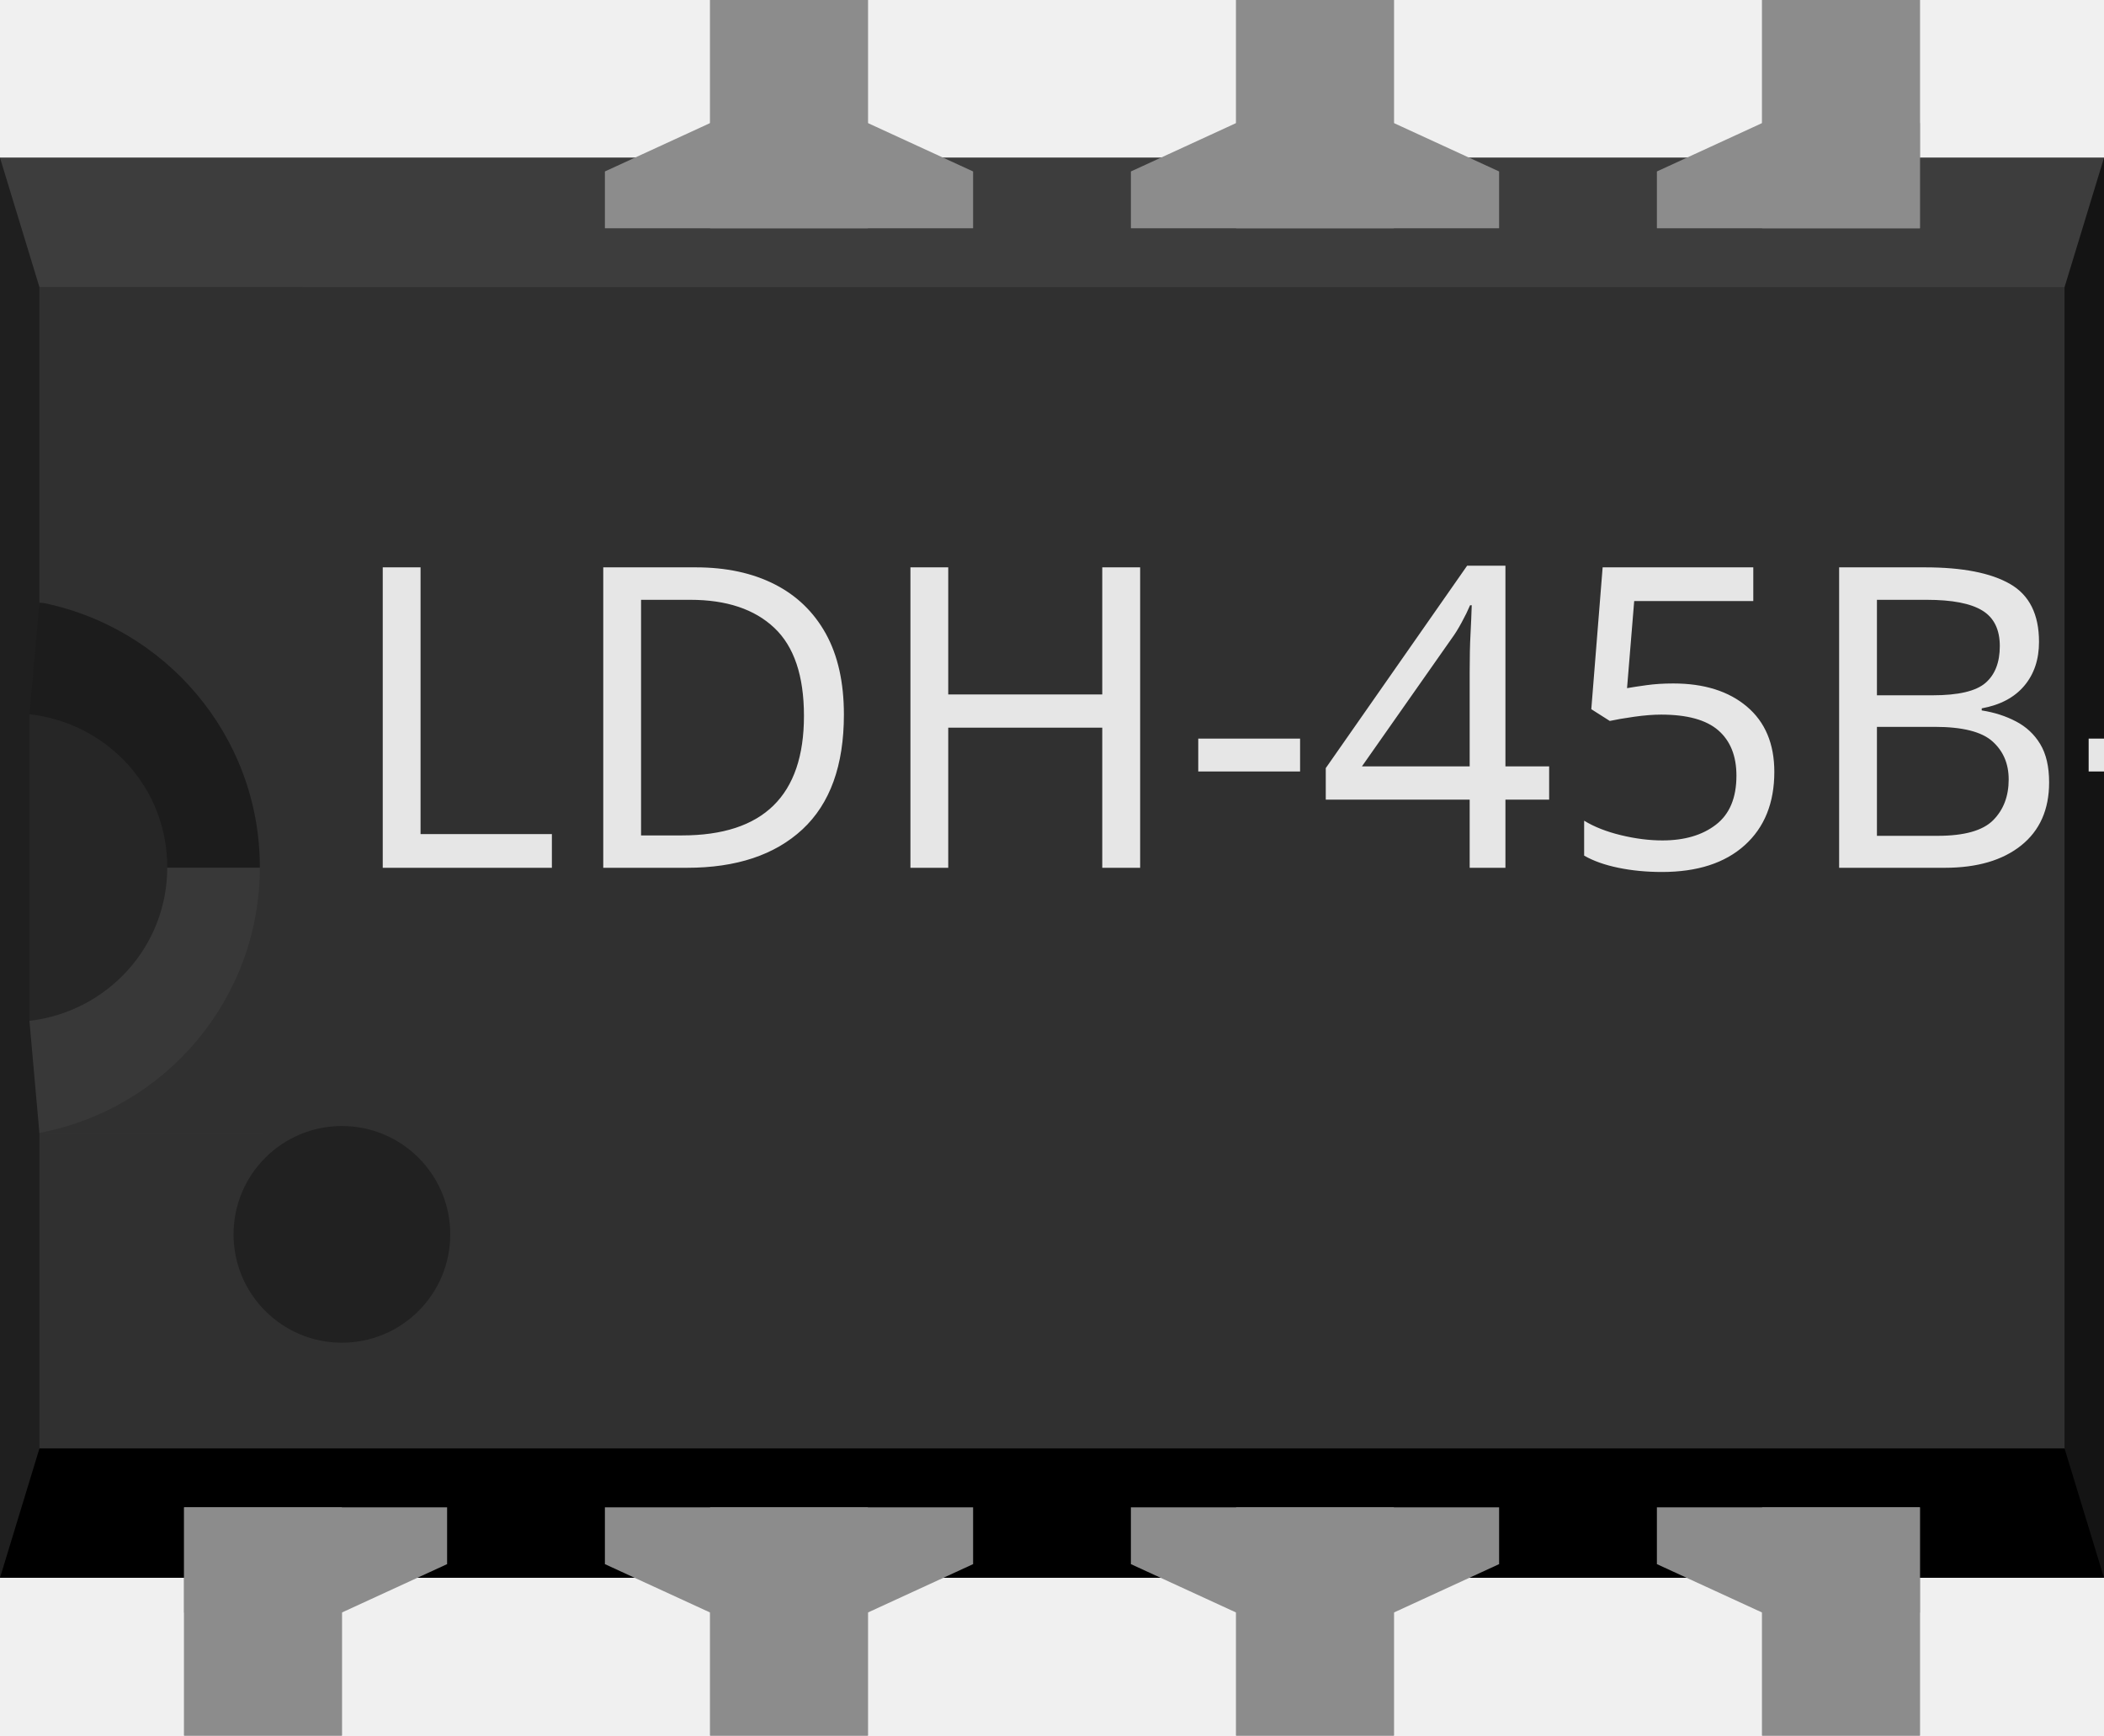
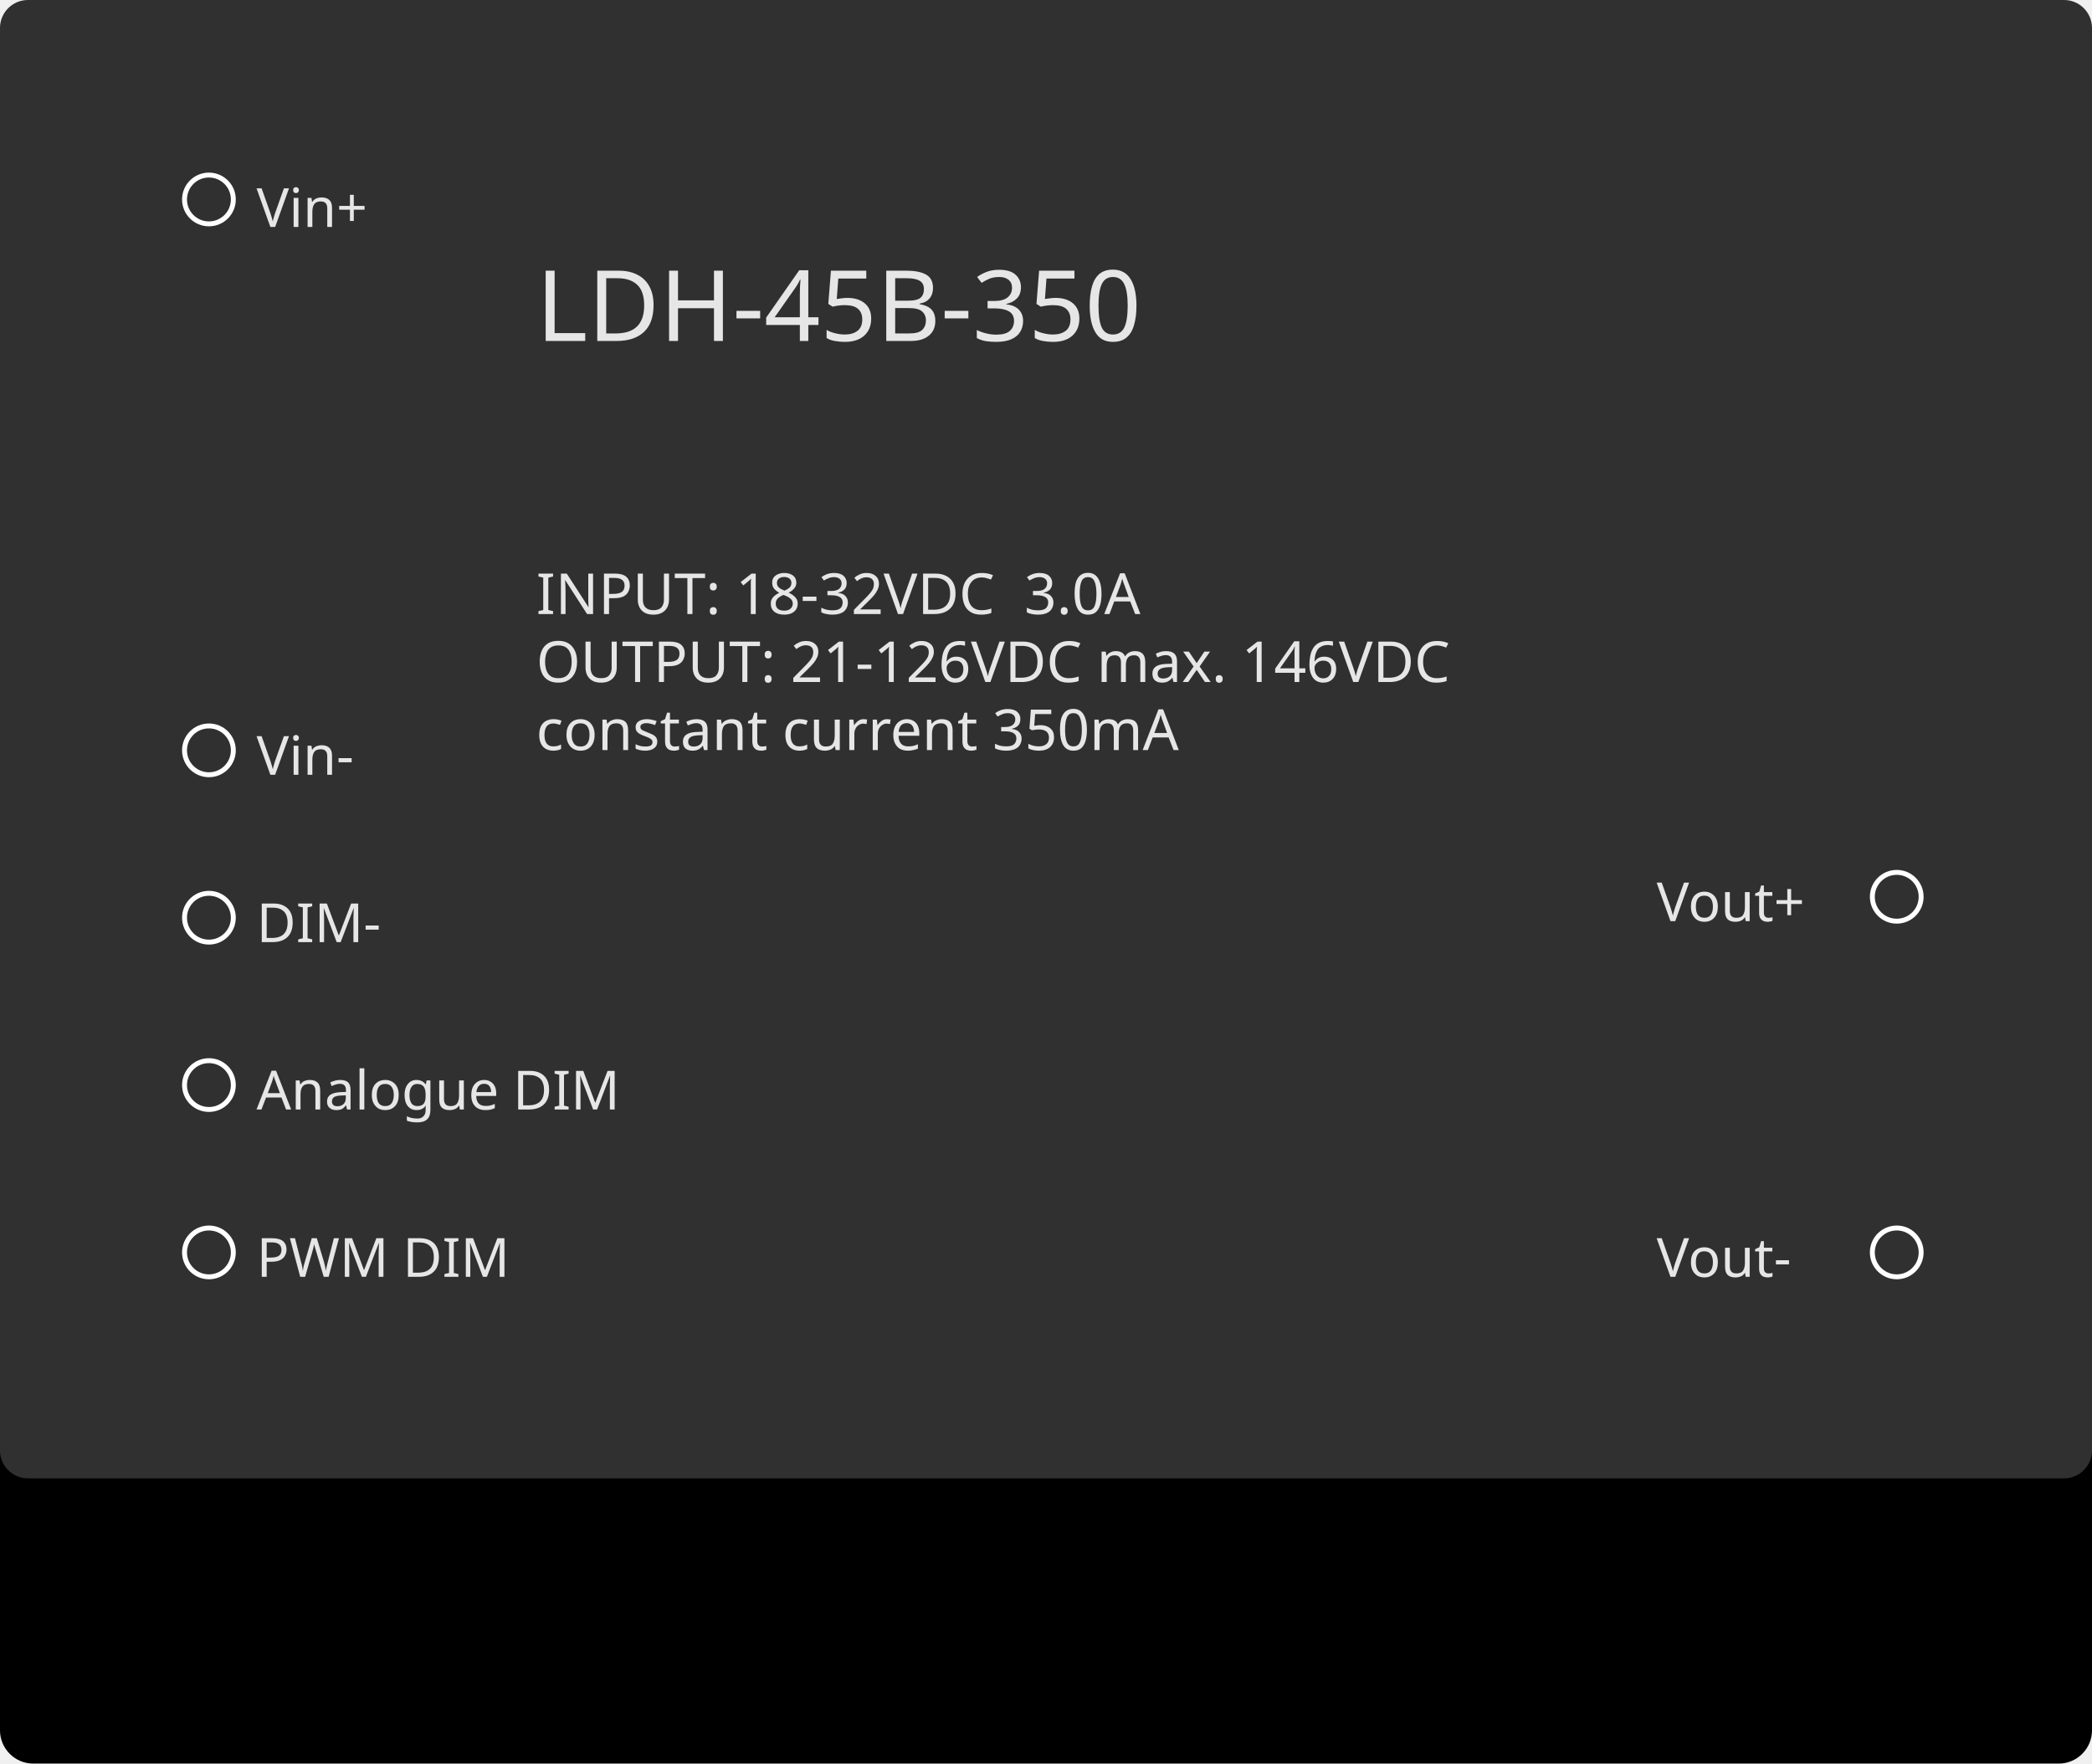
- <svg xmlns="http://www.w3.org/2000/svg" version="1.2" width="0.4in" viewBox="0 0 400 330" baseProfile="tiny" height="0.33in" y="0in" x="0in">
-   <g id="breadboard" gorn="0.1">
-     <rect width="400" fill="#303030" height="270" id="middle" gorn="0.1.0" y="30" x="0" />
-     <rect width="400" fill="#3D3D3D" height="24.6" id="top" gorn="0.1.1" y="30" x="0" />
-     <rect width="400" fill="#000000" height="24.6" id="bottom" gorn="0.1.2" y="275.4" x="0" />
-     <polygon fill="#141414" points="400,30,392.5,54.6,392.5,275.4,400,300" id="right" gorn="0.1.3" />
-     <polygon fill="#1F1F1F" points="0,30,7.5,54.6,7.5,275.4,0,300" id="left" gorn="0.1.4" />
-     <polygon fill="#1C1C1C" points="50,115,7.5,114.6,5.6,135.8,5.6,165,50,165" id="left-upper-rect" gorn="0.1.5" />
-     <polygon fill="#383838" points="7.5,215.5,50,215.5,50,165,5.6,165,5.6,194.2" id="left-lower-rect" gorn="0.1.6" />
-     <path fill="#262626" d="M5.6,135.8l0,58.3c14.7,-1.7,26.2,-14,26.2,-29.2C31.8,149.7,20.4,137.5,5.6,135.8z" id="slot" gorn="0.1.7" />
-     <path fill="#303030" d="M7.5,54.6L7.5,114.5c23.8,4.5,41.9,25.3,41.9,50.4c0,25.1,-18,46,-41.9,50.5L7.5,215.5l50,0L57.5,54.6L7.5,54.6z" id="cover" gorn="0.1.8" />
-     <circle cy="234.7" fill="#212121" r="20.6" cx="65" />
-     <text fill="#e6e6e6" id="label" stroke="none" gorn="0.1.10" y="165" x="65" font-size="80" font-family="OCRA" text-anchor="start">LDH-45B-350</text>
-     <rect width="30" fill="#8C8C8C" height="43.4" id="connector0pin" gorn="0.1.11" y="286.6" x="35" />
-     <rect width="30" fill="#8C8C8C" height="30" id="connector0terminal" gorn="0.1.12" y="300" x="35" />
-     <polygon fill="#8C8C8C" points="35,286.6,35,306.6,65,306.6,85,297.4,85,286.6" />
-     <rect width="30" fill="#8C8C8C" height="43.4" id="connector3pin" gorn="0.1.17" y="286.6" x="335" />
-     <rect width="30" fill="#8C8C8C" height="30" id="connector3terminal" gorn="0.1.18" y="300" x="335" />
-     <polygon fill="#8C8C8C" points="315,286.6,315,297.4,335,306.6,365,306.6,365,286.6" />
-     <rect width="30" fill="#8C8C8C" height="43.4" id="connector4pin" gorn="0.1.20" y="0" x="335" />
-     <rect width="30" fill="#8C8C8C" height="30" id="connector4terminal" gorn="0.1.21" y="0" x="335" />
-     <polygon fill="#8C8C8C" points="365,43.4,365,23.4,335,23.4,315,32.6,315,43.4" />
-     <rect width="30" fill="#8C8C8C" height="43.4" id="connector6pin" gorn="0.1.23" y="0" x="135" />
-     <rect width="30" fill="#8C8C8C" height="30" id="connector6terminal" gorn="0.1.24" x="135" />
-     <polygon fill="#8C8C8C" points="185,43.4,185,32.6,165,23.4,135,23.4,115,32.6,115,43.4" />
-     <rect width="30" fill="#8C8C8C" height="43.4" id="connector5pin" gorn="0.1.26" y="0" x="235" />
-     <rect width="30" fill="#8C8C8C" height="30" id="connector5terminal" gorn="0.1.27" x="235" />
-     <polygon fill="#8C8C8C" points="285,43.4,285,32.6,265,23.4,235,23.4,215,32.6,215,43.4" />
-     <rect width="30" fill="#8C8C8C" height="43.4" id="connector1pin" gorn="0.1.29" y="286.6" x="135" />
-     <rect width="30" fill="#8C8C8C" height="30" id="connector1terminal" gorn="0.1.30" y="300" x="135" />
-     <polygon fill="#8C8C8C" points="115,286.6,115,297.4,135,306.6,165,306.6,185,297.4,185,286.6" />
-     <rect width="30" fill="#8C8C8C" height="43.4" id="connector2pin" gorn="0.1.32" y="286.6" x="235" />
-     <rect width="30" fill="#8C8C8C" height="30" id="connector2terminal" gorn="0.1.33" y="300" x="235" />
-     <polygon fill="#8C8C8C" points="215,286.6,215,297.4,235,306.6,265,306.6,285,297.4,285,286.6" />
+ <svg xmlns="http://www.w3.org/2000/svg" version="1.1" id="Ebene_1" x="0px" y="0px" width="212.598px" height="179.22px" viewBox="0 0 212.598 179.22" enable-background="new 0 0 212.598 179.22" xml:space="preserve">
+   <g id="breadboard">
+     <g id="bottom">
+       <path d="M0,147.572c0-1.854,1.518-3.372,3.372-3.372h205.854c1.854,0,3.372,1.518,3.372,3.372v28.275    c0,1.854-1.518,3.372-3.372,3.372H3.372c-1.854,0-3.372-1.518-3.372-3.372V147.572z" />
+     </g>
+     <g id="connectors">
+       <circle id="connector6pin" fill="none" stroke="#FFBF00" stroke-width="1.75" cx="192.755" cy="91.133" r="2.48" />
+       <circle id="connector5pin" fill="none" stroke="#FFBF00" stroke-width="1.75" cx="192.755" cy="127.273" r="2.48" />
+       <circle id="connector0pin" fill="none" stroke="#FFBF00" stroke-width="1.75" cx="21.232" cy="20.27" r="2.48" />
+       <circle id="connector1pin" fill="none" stroke="#FFBF00" stroke-width="1.75" cx="21.232" cy="76.252" r="2.48" />
+       <circle id="connector2pin" fill="none" stroke="#FFBF00" stroke-width="1.75" cx="21.232" cy="93.26" r="2.48" />
+       <circle id="connector3pin" fill="none" stroke="#FFBF00" stroke-width="1.75" cx="21.232" cy="110.268" r="2.48" />
+       <circle id="connector4pin" fill="none" stroke="#FFBF00" stroke-width="1.75" cx="21.232" cy="127.274" r="2.48" />
+     </g>
+     <g>
+       <path fill="#303030" d="M0,59.173c0-1.56,0-4.11,0-5.67V2.835C0,1.275,1.275,0,2.834,0h206.929c1.56,0,2.835,1.275,2.835,2.835    v144.566c0,1.56-1.275,2.835-2.835,2.835H2.834c-1.559,0-2.834-1.275-2.834-2.835V59.173z" />
+     </g>
+     <text id="label" transform="matrix(1 0 0 1 54.4878 62.3994)" enable-background="new    ">
+       <tspan x="0" y="0" fill="#E6E6E6" font-family="'OCRA'" font-size="5.76">INPUT: 18-32VDC  3.0A</tspan>
+       <tspan x="0" y="6.912" fill="#E6E6E6" font-family="'OCRA'" font-size="5.76">OUTPUT: 21-126VDC max. 146VDC</tspan>
+       <tspan x="0" y="13.824" fill="#E6E6E6" font-family="'OCRA'" font-size="5.76">constant current 350mA</tspan>
+     </text>
+     <text id="label_1_" transform="matrix(1 0 0 1 54.4878 34.6494)" fill="#E6E6E6" font-family="'OCRA'" font-size="10">LDH-45B-350</text>
+     <text id="label_2_" transform="matrix(1 0 0 1 26.0708 23.0635)" fill="#E6E6E6" font-family="'OCRA'" font-size="5.5">Vin+</text>
+     <text id="label_3_" transform="matrix(1 0 0 1 26.0708 78.7334)" fill="#E6E6E6" font-family="'OCRA'" font-size="5.5">Vin-</text>
+     <text id="label_4_" transform="matrix(1 0 0 1 26.0708 95.7402)" fill="#E6E6E6" font-family="'OCRA'" font-size="5.5">DIM-</text>
+     <text id="label_5_" transform="matrix(1 0 0 1 26.0708 112.748)" fill="#E6E6E6" font-family="'OCRA'" font-size="5.5">Analogue DIM</text>
+     <text id="label_6_" transform="matrix(1 0 0 1 26.0708 129.7539)" fill="#E6E6E6" font-family="'OCRA'" font-size="5.5">PWM DIM</text>
+     <text id="label_8_" transform="matrix(1 0 0 1 168.356 93.6133)" fill="#E6E6E6" font-family="'OCRA'" font-size="5.5">Vout+</text>
+     <text id="label_7_" transform="matrix(1 0 0 1 168.356 129.7539)" fill="#E6E6E6" font-family="'OCRA'" font-size="5.5">Vout-</text>
+     <g id="connectors_1_">
+       <circle id="connector6pin_1_" fill="none" stroke="#FFFFFF" stroke-width="0.5" stroke-miterlimit="10" cx="192.755" cy="91.133" r="2.48" />
+       <circle id="connector5pin_1_" fill="none" stroke="#FFFFFF" stroke-width="0.5" stroke-miterlimit="10" cx="192.755" cy="127.273" r="2.48" />
+       <circle id="connector0pin_1_" fill="none" stroke="#FFFFFF" stroke-width="0.5" stroke-miterlimit="10" cx="21.232" cy="20.27" r="2.48" />
+       <circle id="connector1pin_1_" fill="none" stroke="#FFFFFF" stroke-width="0.5" stroke-miterlimit="10" cx="21.232" cy="76.252" r="2.48" />
+       <circle id="connector2pin_1_" fill="none" stroke="#FFFFFF" stroke-width="0.5" stroke-miterlimit="10" cx="21.232" cy="93.26" r="2.48" />
+       <circle id="connector3pin_1_" fill="none" stroke="#FFFFFF" stroke-width="0.5" stroke-miterlimit="10" cx="21.232" cy="110.268" r="2.48" />
+       <circle id="connector4pin_1_" fill="none" stroke="#FFFFFF" stroke-width="0.5" stroke-miterlimit="10" cx="21.232" cy="127.274" r="2.48" />
+     </g>
  </g>
</svg>
